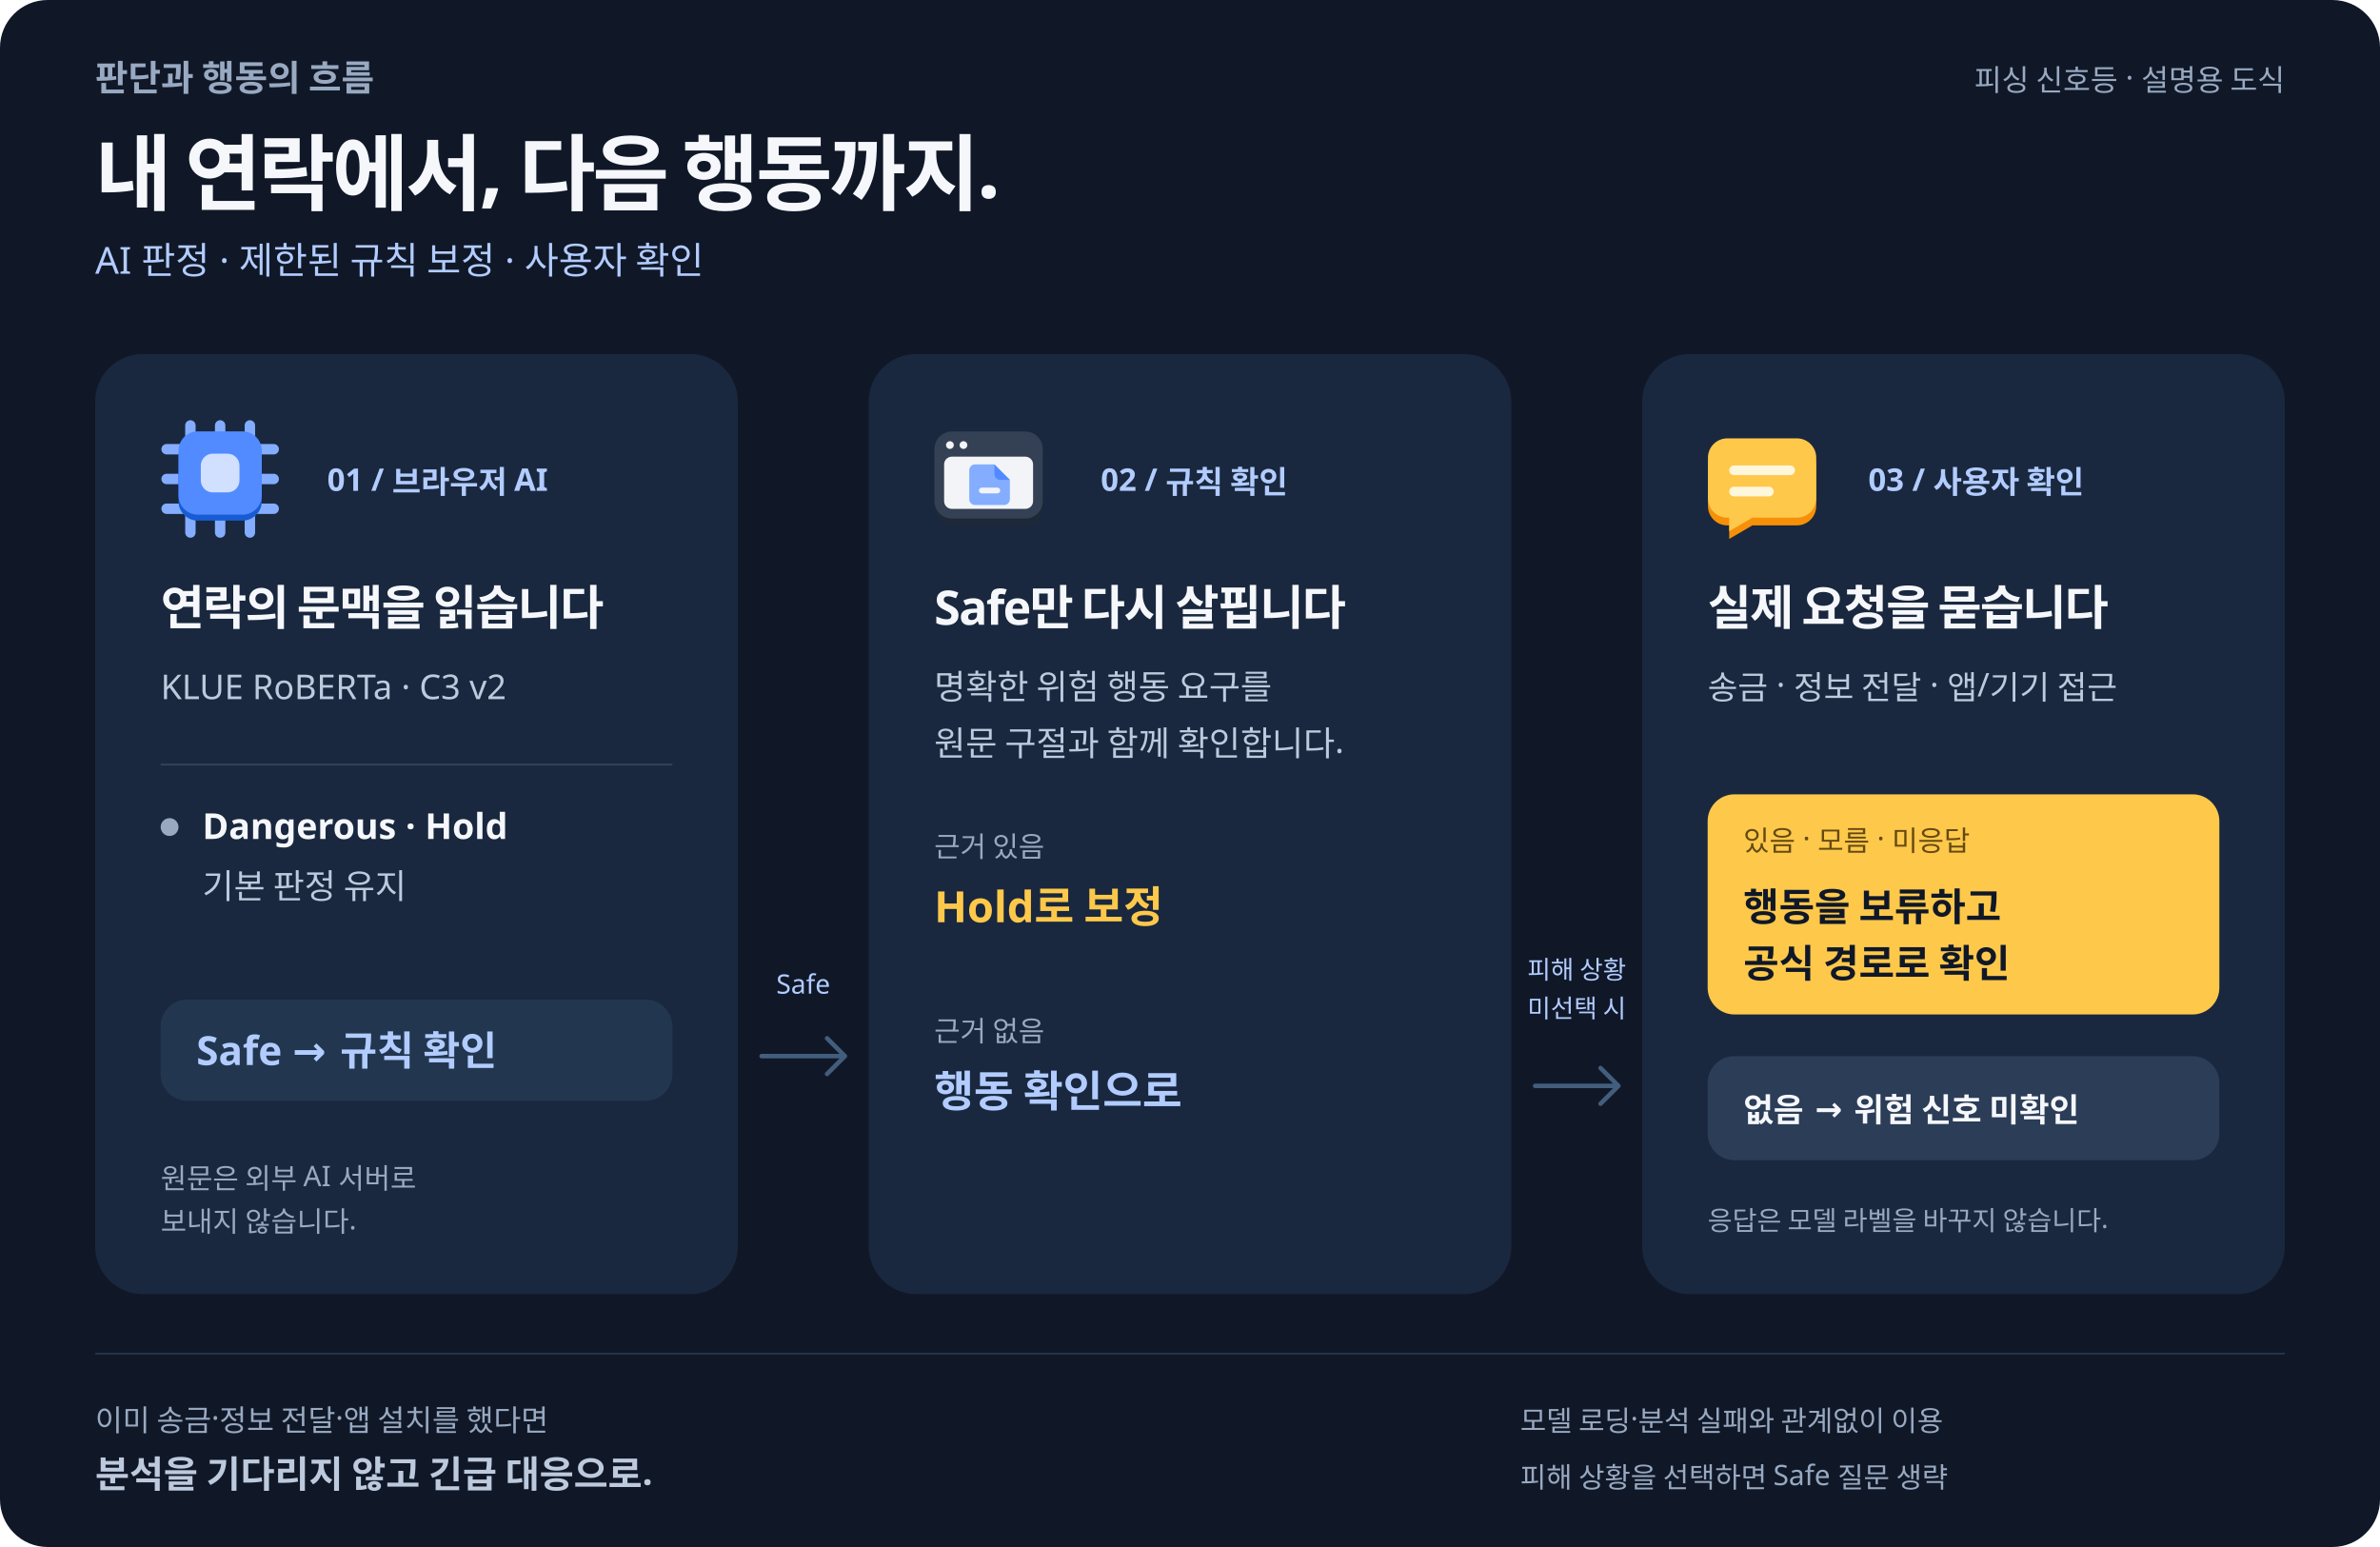
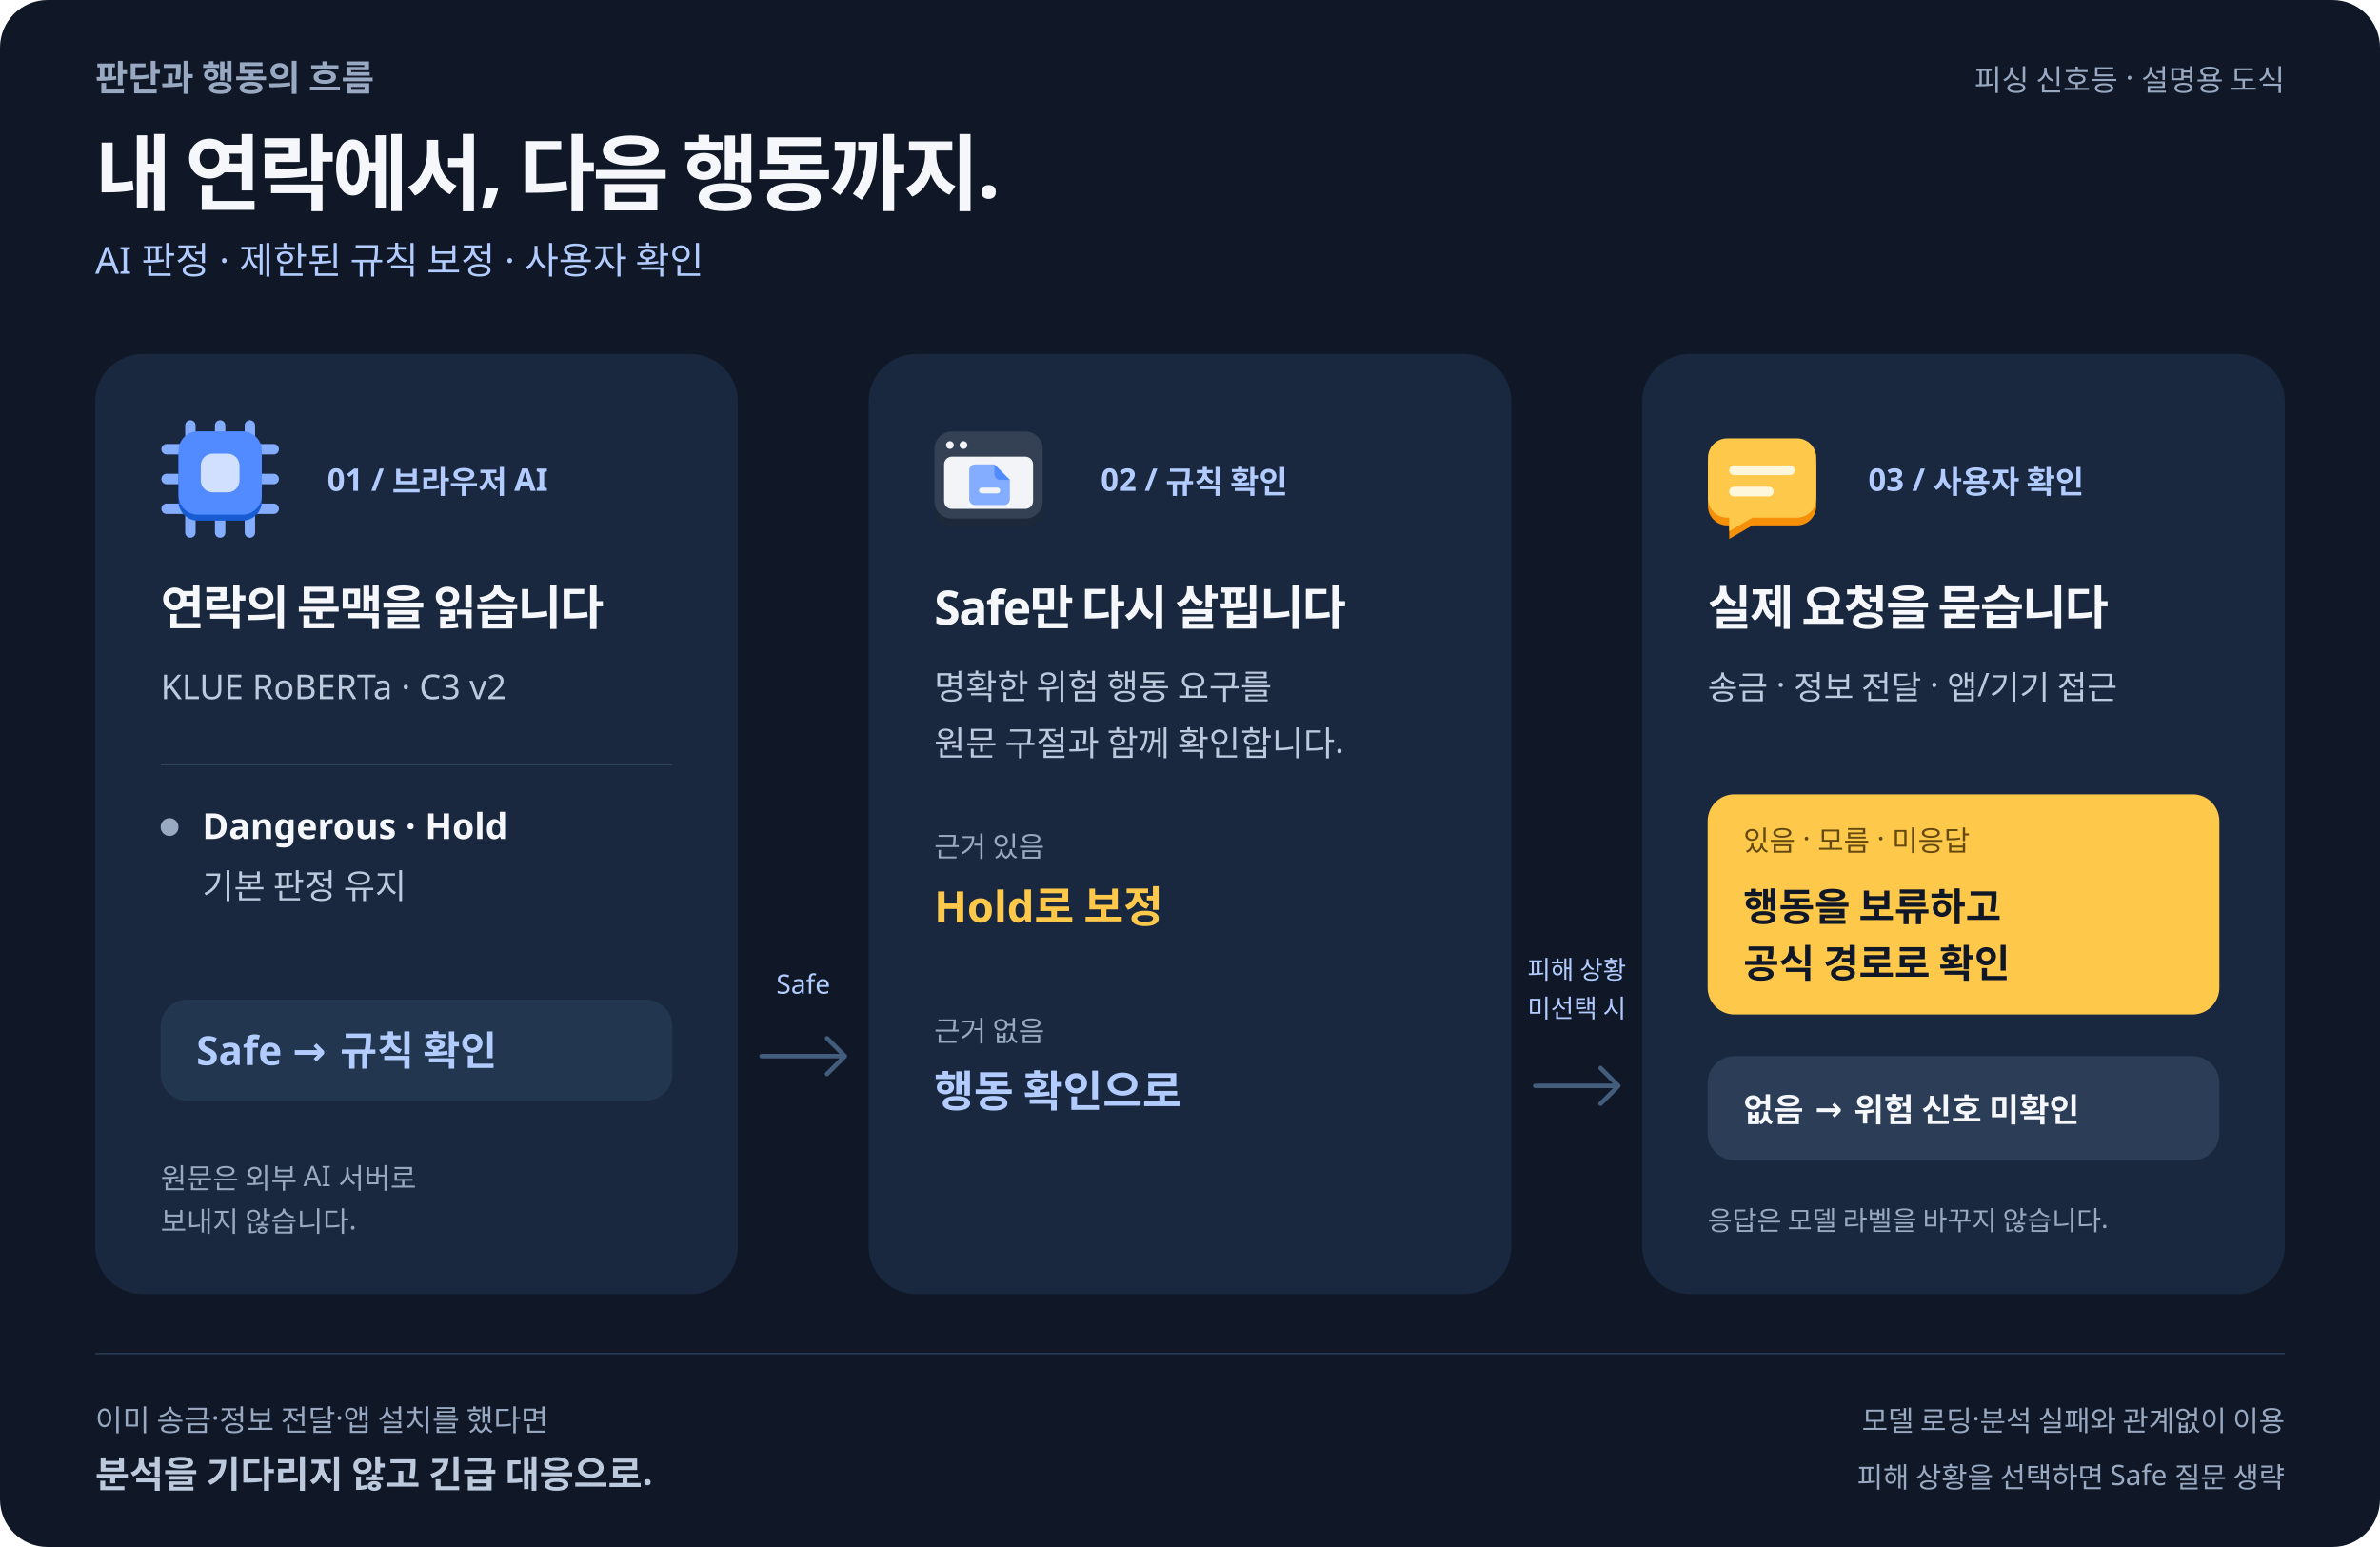
<svg xmlns="http://www.w3.org/2000/svg" width="1600" height="1040" viewBox="0 0 1600 1040" role="img" aria-labelledby="title desc">
  <defs>
    <g id="chip">
      <path d="M20 4v12M40 4v12M60 4v12M20 64v12M40 64v12M60 64v12M4 20h12M4 40h12M4 60h12M64 20h12M64 40h12M64 60h12" stroke="#84ADFF" stroke-width="7" stroke-linecap="round" />
      <rect x="12" y="12" width="56" height="56" rx="13" fill="#175CD3" />
      <rect x="12" y="8" width="56" height="56" rx="13" fill="#528BFF" />
      <rect x="27" y="23" width="26" height="26" rx="8" fill="#D1E0FF" />
    </g>
    <g id="browser">
      <rect x="4" y="11" width="56" height="45" rx="9" fill="#1D2939" />
      <rect x="4" y="7" width="56" height="45" rx="9" fill="#344054" />
      <rect x="9" y="20" width="46" height="27" rx="4" fill="#F2F4F7" />
      <circle cx="12" cy="14" r="2" fill="#F2F4F7" />
      <circle cx="19" cy="14" r="2" fill="#F2F4F7" />
      <path d="M25 24h10l8 8v10a3 3 0 0 1-3 3H25a3 3 0 0 1-3-3V27a3 3 0 0 1 3-3Z" fill="#84ADFF" />
      <path d="M35 24v5a3 3 0 0 0 3 3h5Z" fill="#528BFF" />
      <rect x="27" y="36" width="11" height="3" rx="1.5" fill="#F2F4F7" />
    </g>
    <g id="message">
      <path d="M14 13h36a10 10 0 0 1 10 10v21a10 10 0 0 1-10 10H27l-12 7V54h-1A10 10 0 0 1 4 44V23a10 10 0 0 1 10-10Z" fill="#F79009" />
      <path d="M14 9h36a10 10 0 0 1 10 10v21a10 10 0 0 1-10 10H27l-12 7V50h-1A10 10 0 0 1 4 40V19A10 10 0 0 1 14 9Z" fill="#FEC84B" />
      <rect x="15" y="23" width="34" height="5" rx="2.5" fill="#FFF7DB" />
      <rect x="15" y="34" width="23" height="5" rx="2.5" fill="#FFF7DB" />
    </g>
    <clipPath id="first-route" clipPathUnits="userSpaceOnUse">
      <rect class="first-window" x="506" y="686" width="70" height="48" />
    </clipPath>
    <clipPath id="second-route" clipPathUnits="userSpaceOnUse">
      <rect class="second-window" x="1026" y="706" width="70" height="48" />
    </clipPath>
  </defs>
  <style>
    text { font-family: 'Apple SD Gothic Neo', 'Noto Sans KR', sans-serif; }
    .first-arrow, .second-arrow, .safe-focus, .rule-focus { opacity: 0; }
    @media (prefers-reduced-motion: no-preference) {
      .model-icon { animation: model-read 8.4s ease-in-out infinite; }
      .safe-focus { animation: safe-ready 8.4s ease-in-out infinite; }
      .first-window { animation: first-trace 8.4s ease-in-out infinite; }
      .first-arrow { animation: first-connect 8.4s ease-in-out infinite; }
      .rule-icon { animation: rule-read 8.4s ease-in-out infinite; }
      .rule-focus { animation: rule-ready 8.4s ease-in-out infinite; }
      .second-window { animation: second-trace 8.4s ease-in-out infinite; }
      .second-arrow { animation: second-connect 8.4s ease-in-out infinite; }
      .question-icon { animation: question-arrive 8.4s ease-in-out infinite; }
      .action-result { animation: action-arrive 8.4s ease-in-out infinite; }
    }
    @keyframes model-read { 0%, 3%, 22%, 100% { transform: translateY(0); } 8%, 15% { transform: translateY(-7px); } }
    @keyframes safe-ready { 0%, 12%, 92%, 100% { opacity: 0; } 19%, 83% { opacity: .18; } }
    @keyframes first-trace { 0%, 20% { width: 0; } 31%, 100% { width: 70px; } }
    @keyframes first-connect { 0%, 19% { opacity: 0; } 20%, 83% { opacity: 1; } 92%, 100% { opacity: 0; } }
    @keyframes rule-read { 0%, 31%, 52%, 100% { transform: translateY(0); } 36%, 44% { transform: translateY(-6px); } }
    @keyframes rule-ready { 0%, 40%, 94%, 100% { opacity: 0; } 47%, 85% { opacity: .16; } }
    @keyframes second-trace { 0%, 49% { width: 0; } 60%, 100% { width: 70px; } }
    @keyframes second-connect { 0%, 48% { opacity: 0; } 49%, 85% { opacity: 1; } 94%, 100% { opacity: 0; } }
    @keyframes question-arrive { 0%, 60%, 68%, 76%, 100% { transform: translateY(0); } 65% { transform: translateY(-7px); } 72% { transform: translateY(-3px); } }
    @keyframes action-arrive { 0%, 66%, 99%, 100% { opacity: .82; transform: translateY(6px); } 77%, 89% { opacity: 1; transform: translateY(0); } }
  </style>
  <rect width="1600" height="1040" rx="32" fill="#101828" />
  <g fill="#F5F7FB">
    <text x="64" y="61" font-size="24" font-weight="600" fill="#98A9C1">판단과 행동의 흐름</text>
    <text x="1536" y="61" text-anchor="end" font-size="20" fill="#98A9C1">피싱 신호등 · 설명용 도식</text>
    <text x="64" y="137" font-size="56" font-weight="800" letter-spacing="-2">내 연락에서, 다음 행동까지.</text>
    <text x="64" y="184" font-size="25" fill="#B2CCFF">AI 판정 · 제한된 규칙 보정 · 사용자 확인</text>
    <rect x="64" y="238" width="432" height="632" rx="32" fill="#19283E" />
    <g transform="translate(108 282)">
      <g class="model-icon">
        <use href="#chip" />
      </g>
    </g>
    <text x="220" y="330" font-size="21" font-weight="600" fill="#B2CCFF">01 / 브라우저 AI</text>
    <text x="108" y="420" font-size="32" font-weight="700" letter-spacing="-1">연락의 문맥을 읽습니다</text>
    <text x="108" y="470" font-size="23" fill="#BDCADD">KLUE RoBERTa · C3 v2</text>
    <path d="M108 514h344" stroke="#344762" />
    <circle cx="114" cy="556" r="6" fill="#98A9C1" />
    <text x="136" y="564" font-size="24" font-weight="600">Dangerous · Hold</text>
    <text x="136" y="604" font-size="23" fill="#BDCADD">기본 판정 유지</text>
    <rect x="108" y="672" width="344" height="68" rx="18" fill="#22374F" />
    <rect class="safe-focus" x="108" y="672" width="344" height="68" rx="18" fill="#84ADFF" aria-hidden="true" />
    <text x="132" y="716" font-size="27" font-weight="700" fill="#B2CCFF">Safe → 규칙 확인</text>
    <text x="108" y="799" font-size="19" fill="#98A9C1">원문은 외부 AI 서버로</text>
    <text x="108" y="828" font-size="19" fill="#98A9C1">보내지 않습니다.</text>
    <text x="540" y="668" text-anchor="middle" font-size="18" fill="#B2CCFF">Safe</text>
    <path d="M512 710h56m-12-12 12 12-12 12" fill="none" stroke="#435D7D" stroke-width="3" stroke-linecap="round" stroke-linejoin="round" />
    <path class="first-arrow" d="M512 710h56m-12-12 12 12-12 12" fill="none" stroke="#84ADFF" stroke-width="3" stroke-linecap="round" stroke-linejoin="round" clip-path="url(#first-route)" aria-hidden="true" />
    <rect x="584" y="238" width="432" height="632" rx="32" fill="#19283E" />
    <g transform="translate(623 281) scale(1.3)">
      <g class="rule-icon">
        <use href="#browser" />
      </g>
    </g>
    <text x="740" y="330" font-size="21" font-weight="600" fill="#B2CCFF">02 / 규칙 확인</text>
    <text x="628" y="420" font-size="32" font-weight="700" letter-spacing="-1">Safe만 다시 살핍니다</text>
    <text x="628" y="470" font-size="23" fill="#BDCADD">명확한 위험 행동 요구를</text>
    <text x="628" y="508" font-size="23" fill="#BDCADD">원문 구절과 함께 확인합니다.</text>
    <text x="628" y="576" font-size="19" fill="#98A9C1">근거 있음</text>
    <text x="628" y="620" font-size="29" font-weight="700" fill="#FEC84B">Hold로 보정</text>
    <rect class="rule-focus" x="608" y="663" width="384" height="107" rx="18" fill="#84ADFF" aria-hidden="true" />
    <text x="628" y="700" font-size="19" fill="#98A9C1">근거 없음</text>
    <text x="628" y="744" font-size="29" font-weight="700" fill="#B2CCFF">행동 확인으로</text>
    <text x="1060" y="658" text-anchor="middle" font-size="17" fill="#B2CCFF">피해 상황</text>
    <text x="1060" y="684" text-anchor="middle" font-size="17" fill="#B2CCFF">미선택 시</text>
    <path d="M1032 730h56m-12-12 12 12-12 12" fill="none" stroke="#435D7D" stroke-width="3" stroke-linecap="round" stroke-linejoin="round" />
    <path class="second-arrow" d="M1032 730h56m-12-12 12 12-12 12" fill="none" stroke="#84ADFF" stroke-width="3" stroke-linecap="round" stroke-linejoin="round" clip-path="url(#second-route)" aria-hidden="true" />
    <rect x="1104" y="238" width="432" height="632" rx="32" fill="#19283E" />
    <g transform="translate(1143 283) scale(1.3)">
      <g class="question-icon">
        <use href="#message" />
      </g>
    </g>
    <text x="1256" y="330" font-size="21" font-weight="600" fill="#B2CCFF">03 / 사용자 확인</text>
    <text x="1148" y="420" font-size="32" font-weight="700" letter-spacing="-1">실제 요청을 묻습니다</text>
    <text x="1148" y="470" font-size="22" fill="#BDCADD">송금 · 정보 전달 · 앱/기기 접근</text>
    <g class="action-result">
      <rect x="1148" y="534" width="344" height="148" rx="18" fill="#FEC84B" />
      <text x="1172" y="572" font-size="19" fill="#654A10">있음 · 모름 · 미응답</text>
      <text x="1172" y="619" font-size="26" font-weight="700" fill="#101828">행동을 보류하고</text>
      <text x="1172" y="657" font-size="26" font-weight="700" fill="#101828">공식 경로로 확인</text>
    </g>
    <rect x="1148" y="710" width="344" height="70" rx="18" fill="#2B3D57" />
    <text x="1172" y="754" font-size="22" font-weight="600">없음 → 위험 신호 미확인</text>
    <text x="1148" y="827" font-size="18" fill="#98A9C1">응답은 모델 라벨을 바꾸지 않습니다.</text>
    <path d="M64 910h1472" stroke="#293B53" />
    <text x="64" y="962" font-size="20" fill="#98A9C1">이미 송금·정보 전달·앱 설치를 했다면</text>
    <text x="64" y="1000" font-size="25" font-weight="600" fill="#BDCADD">분석을 기다리지 않고 긴급 대응으로.</text>
-     <text x="1022" y="962" font-size="19" fill="#98A9C1">모델 로딩·분석 실패와 관계없이 이용</text>
-     <text x="1022" y="1000" font-size="19" fill="#98A9C1">피해 상황을 선택하면 Safe 질문 생략</text>
+     <text x="1536" y="962" text-anchor="end" font-size="19" fill="#98A9C1">모델 로딩·분석 실패와 관계없이 이용</text>
+     <text x="1536" y="1000" text-anchor="end" font-size="19" fill="#98A9C1">피해 상황을 선택하면 Safe 질문 생략</text>
  </g>
</svg>
